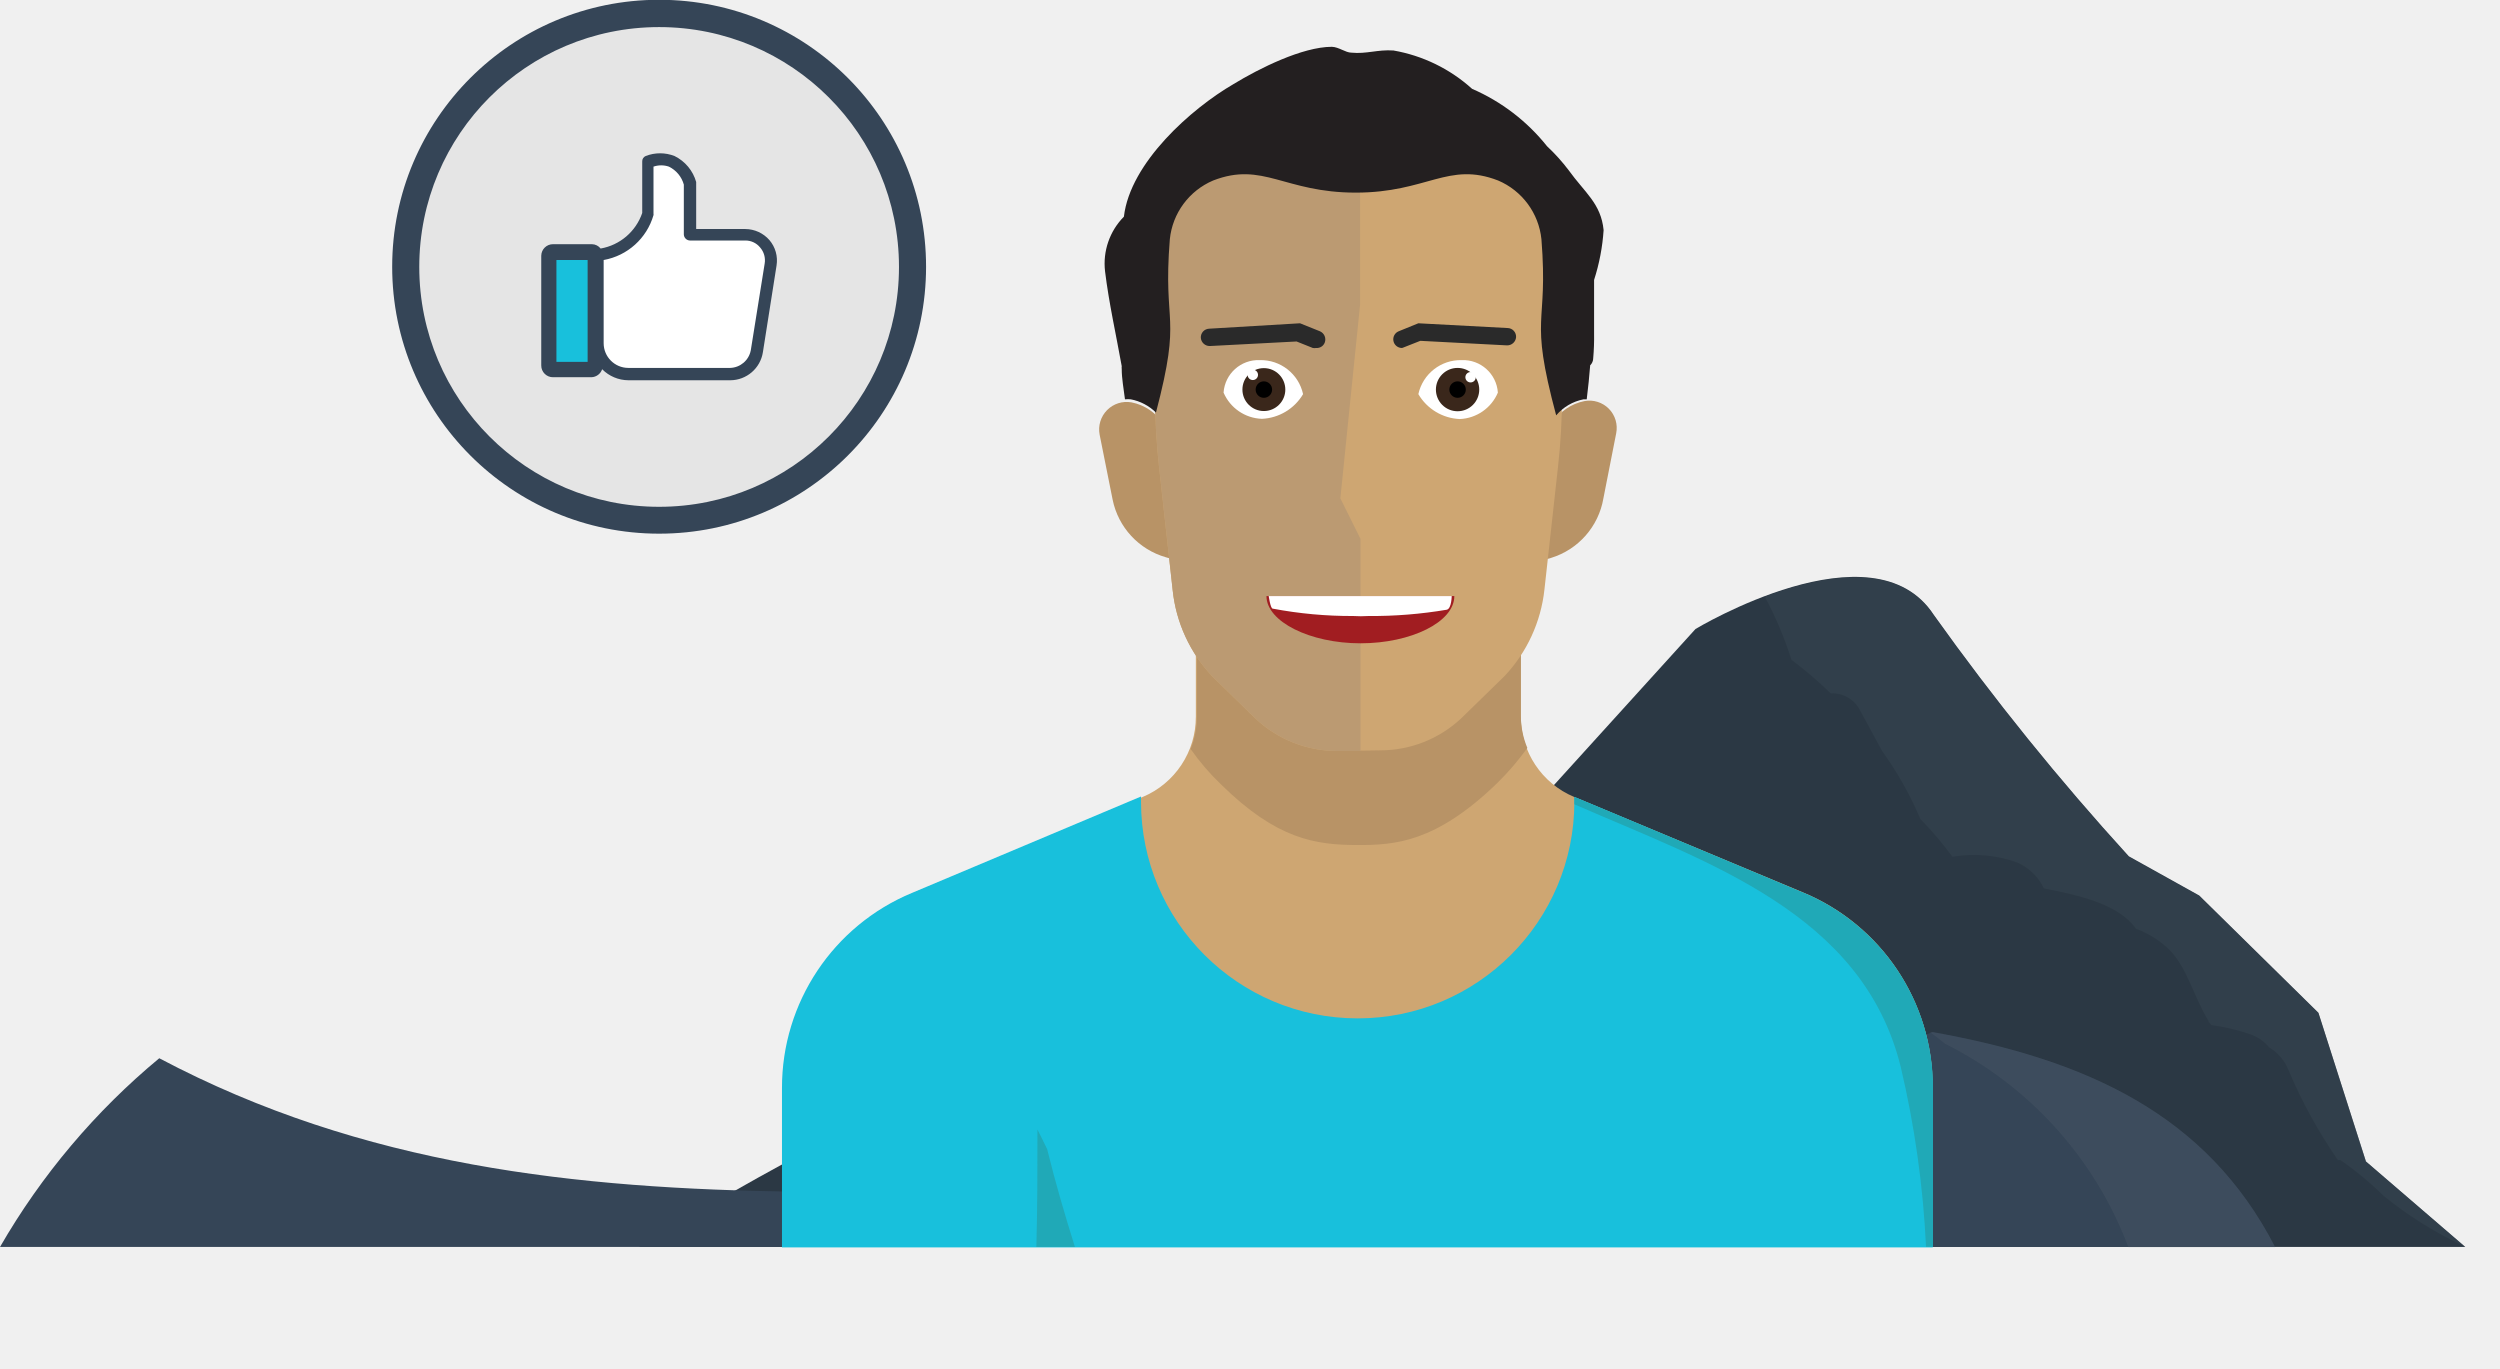
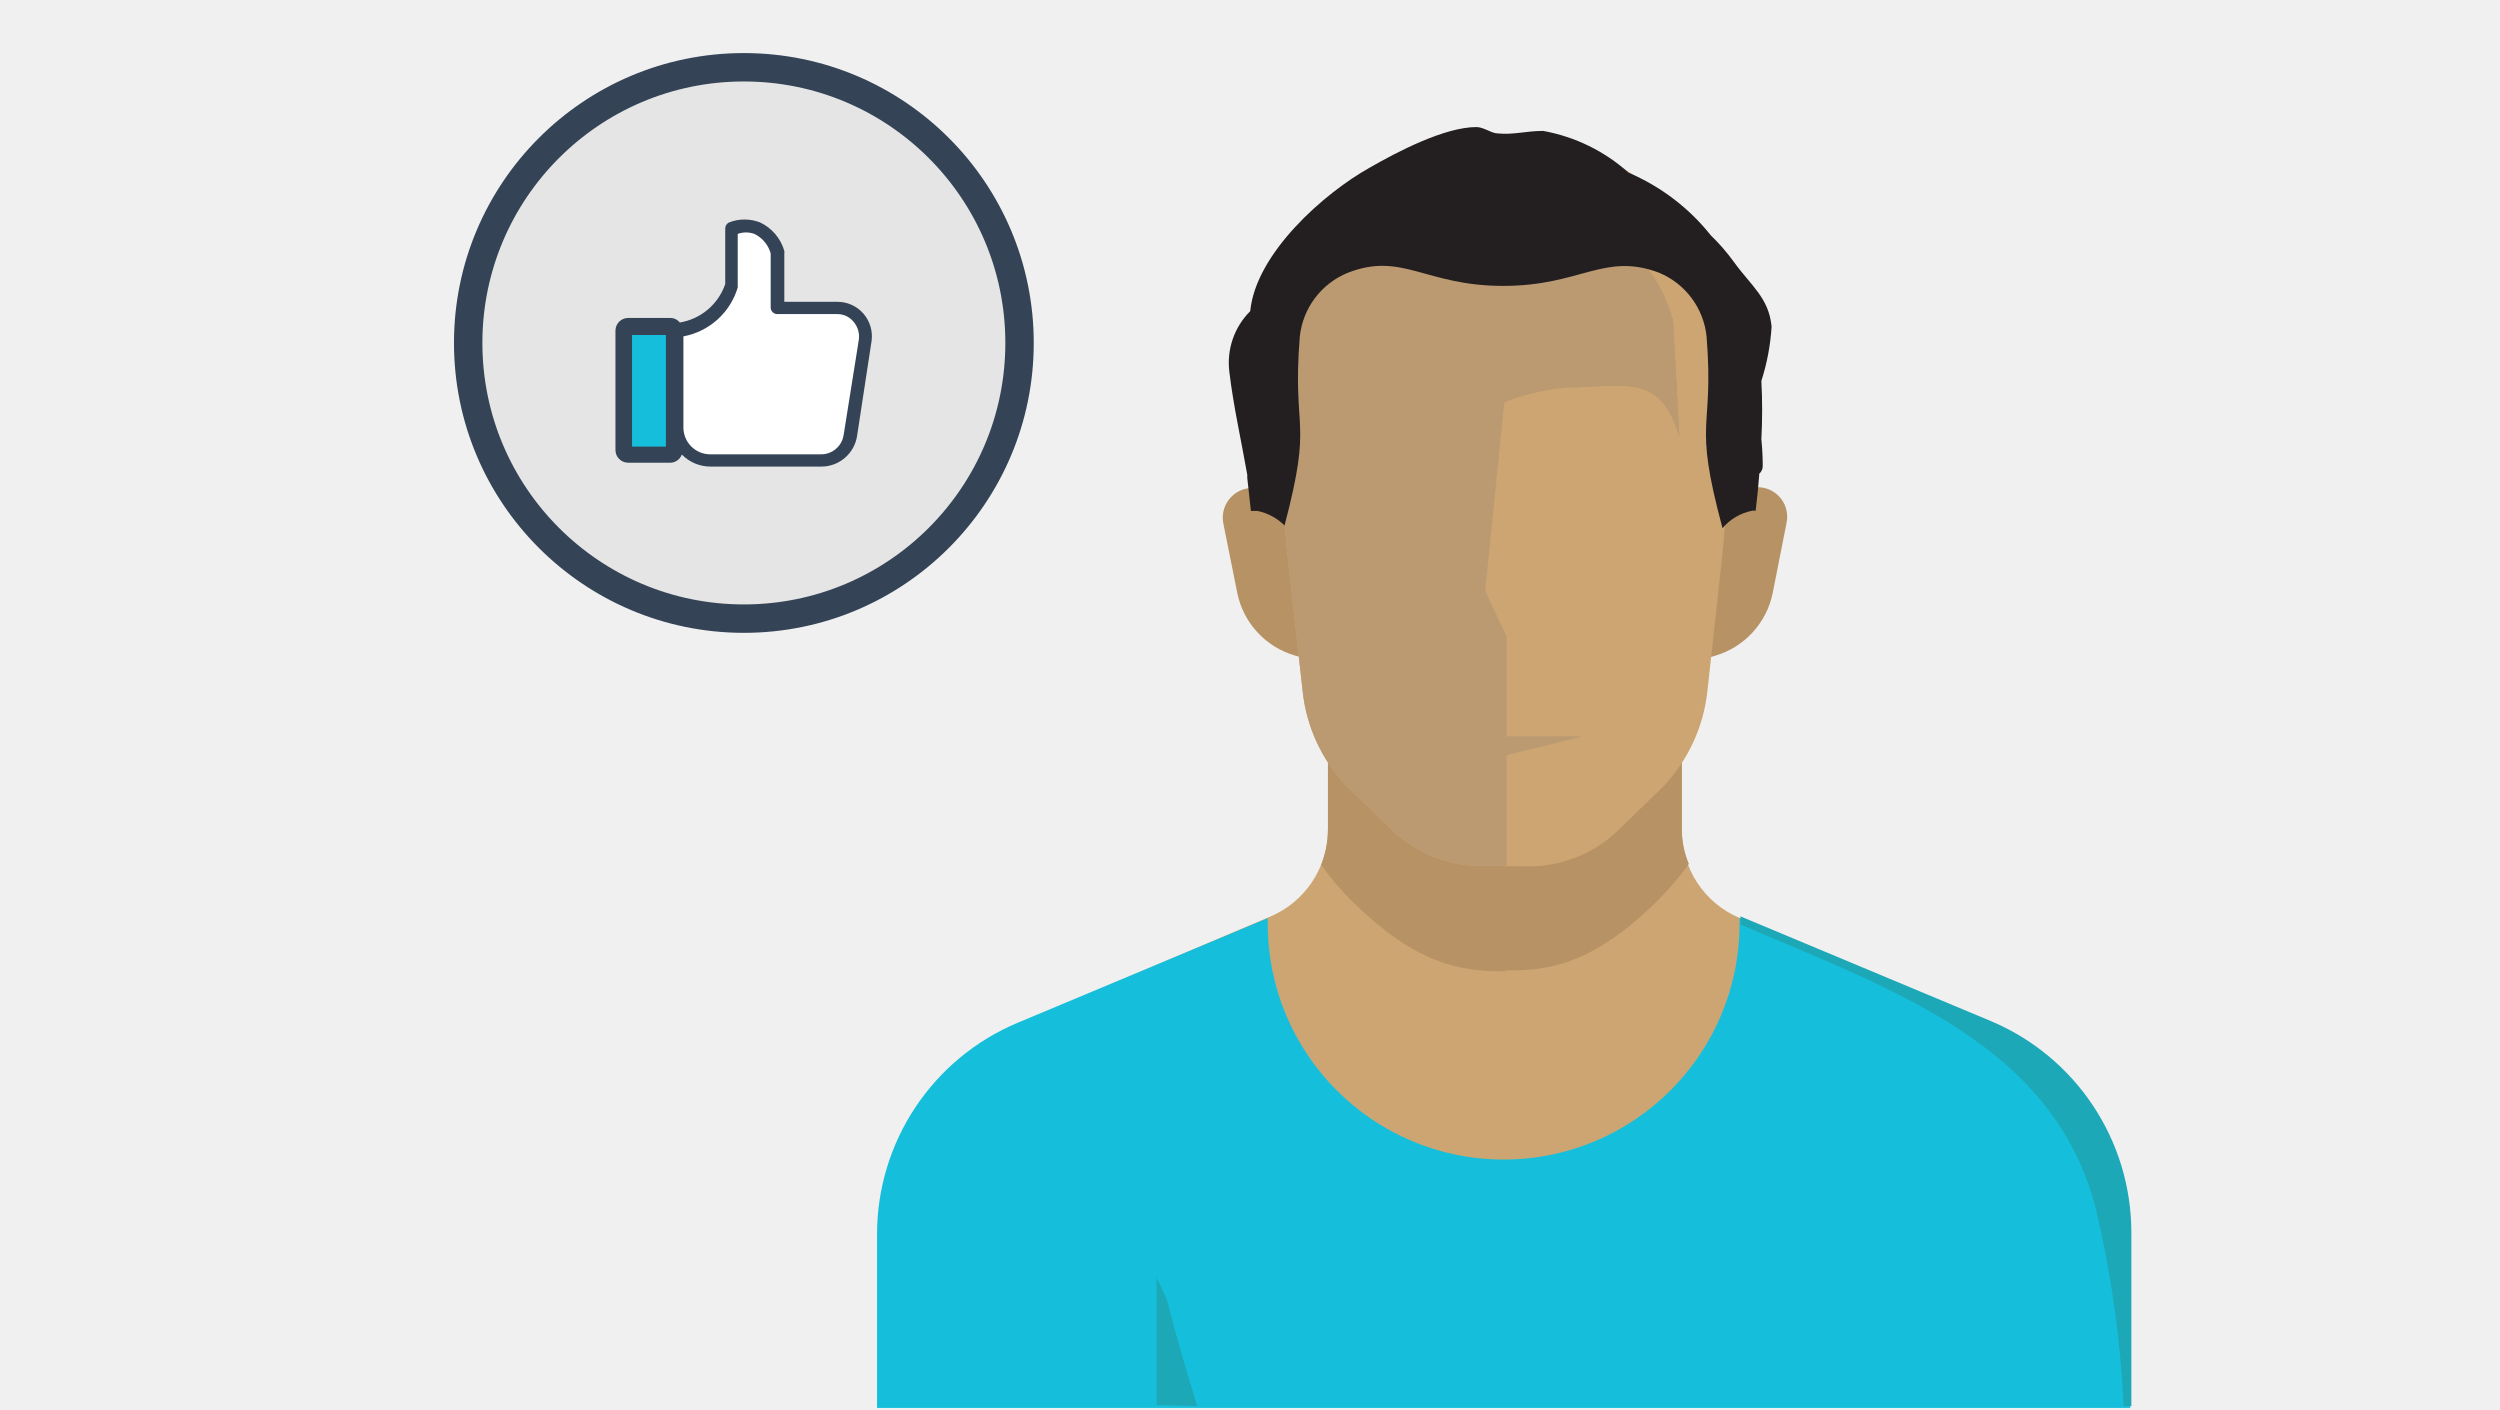
- <svg xmlns="http://www.w3.org/2000/svg" viewBox="0 0 115.38 63.16">
+ <svg xmlns="http://www.w3.org/2000/svg" id="Layer_1" data-name="Layer 1" viewBox="0 0 110 62">
  <defs>
-     <style>.cls-1,.cls-3,.cls-8{fill:none;}.cls-2{fill:#a11d21;}.cls-3{clip-rule:evenodd;}.cls-4{fill:#2b3844;}.cls-15,.cls-16,.cls-21,.cls-22,.cls-4,.cls-5,.cls-6,.cls-7,.cls-8{fill-rule:evenodd;}.cls-5{fill:#374651;opacity:0.5;}.cls-29,.cls-6{fill:#354557;}.cls-7{fill:#525e6b;opacity:0.3;}.cls-9{clip-path:url(#clip-path);}.cls-10{clip-path:url(#clip-path-2);}.cls-11{isolation:isolate;}.cls-12{clip-path:url(#clip-path-3);}.cls-13{clip-path:url(#clip-path-4);}.cls-14,.cls-21{fill:#cea672;}.cls-15,.cls-30{fill:#18c0dc;}.cls-16{fill:#20a9b7;}.cls-17{clip-path:url(#clip-path-6);}.cls-18{fill:#b89366;}.cls-19{clip-path:url(#clip-path-8);}.cls-20{clip-path:url(#clip-path-10);}.cls-22{fill:#bb9a72;}.cls-23{fill:#231f20;}.cls-24{fill:#fff;}.cls-25{fill:#3a271b;}.cls-26{fill:#2a2a2a;}.cls-27{clip-path:url(#clip-path-11);}.cls-28{fill:#e5e5e5;}</style>
+     <style>.cls-1,.cls-7,.cls-8{fill:none;}.cls-2,.cls-3{fill:#a01d21;}.cls-3{clip-path:url(#clip-path);}.cls-22,.cls-4,.cls-5,.cls-6{fill:#bb9a72;}.cls-4,.cls-5,.cls-7{clip-rule:evenodd;}.cls-5{clip-path:url(#clip-path-2);}.cls-15,.cls-16,.cls-21,.cls-22,.cls-8{fill-rule:evenodd;}.cls-9{clip-path:url(#clip-path-3);}.cls-10{clip-path:url(#clip-path-4);}.cls-11{isolation:isolate;}.cls-12{clip-path:url(#clip-path-5);}.cls-13{clip-path:url(#clip-path-6);}.cls-14,.cls-21{fill:#cda572;}.cls-15,.cls-26{fill:#15bfdb;}.cls-16{fill:#1da8b7;}.cls-17{clip-path:url(#clip-path-8);}.cls-18{fill:#b79265;}.cls-19{clip-path:url(#clip-path-10);}.cls-20{clip-path:url(#clip-path-12);}.cls-23{clip-path:url(#clip-path-15);}.cls-24{fill:#fff;}.cls-25{fill:#e5e5e5;stroke:#344456;stroke-miterlimit:10;stroke-width:1.25px;}.cls-27{fill:#344456;}.cls-28{clip-path:url(#clip-path-16);}.cls-29{clip-path:url(#clip-path-17);}.cls-30{fill:#231f20;}</style>
    <clipPath id="clip-path">
-       <rect id="SVGID" class="cls-1" x="36.18" y="27.79" width="53.02" height="29.74" />
+       <path id="SVGID" class="cls-2" d="M61.82,30.78v-.05" />
    </clipPath>
    <clipPath id="clip-path-2">
-       <rect id="SVGID-2" data-name="SVGID" class="cls-1" x="36.18" y="2.04" width="54.01" height="56.26" />
+       <path class="cls-4" d="M73.61,14.09" />
    </clipPath>
    <clipPath id="clip-path-3">
-       <rect id="SVGID-3" data-name="SVGID" class="cls-1" x="36.18" y="26.8" width="54.01" height="31.51" />
+       <rect id="SVGID-2" data-name="SVGID" class="cls-1" x="38.7" y="31.02" width="55.02" height="30.87" />
    </clipPath>
    <clipPath id="clip-path-4">
-       <path id="SVGID-4" data-name="SVGID" class="cls-3" d="M89.2,57.53V50.18a9.71,9.71,0,0,0-6-9L72.65,36.78a4,4,0,0,1-2.46-3.7V27.79h-15v5.29a4,4,0,0,1-2.45,3.7l-10.6,4.44a9.71,9.71,0,0,0-6,9v7.35Z" />
+       <rect id="SVGID-3" data-name="SVGID" class="cls-1" x="38.7" y="4.3" width="56.05" height="58.39" />
+     </clipPath>
+     <clipPath id="clip-path-5">
+       <rect id="SVGID-4" data-name="SVGID" class="cls-1" x="38.7" y="29.99" width="56.05" height="32.7" />
    </clipPath>
    <clipPath id="clip-path-6">
-       <path id="SVGID-6" data-name="SVGID" class="cls-3" d="M62.69,39c1.67,0,3.57-.11,6.4-2.85a12.36,12.36,0,0,0,1.4-1.63,3.87,3.87,0,0,1-.3-1.48V29.81a4.84,4.84,0,0,1-1.87,2l0-.18a5.83,5.83,0,0,0-.82-1.82,1.53,1.53,0,0,0-1.28-.66h-7a1.56,1.56,0,0,0-1.29.66,6,6,0,0,0-.81,1.82l0,.18a4.82,4.82,0,0,1-1.88-2v3.28a4.06,4.06,0,0,1-.29,1.48,11,11,0,0,0,1.4,1.63C58.93,38.74,60.71,39,62.69,39" />
+       <path id="SVGID-5" data-name="SVGID" class="cls-7" d="M93.73,61.89V54.26A10.08,10.08,0,0,0,87.54,45l-11-4.61A4.15,4.15,0,0,1,74,36.52V31H58.43v5.5a4.16,4.16,0,0,1-2.54,3.83L44.89,45a10.08,10.08,0,0,0-6.19,9.3v7.63Z" />
    </clipPath>
    <clipPath id="clip-path-8">
-       <path id="SVGID-8" data-name="SVGID" class="cls-3" d="M54.18,20.36l-.49-.79a2.25,2.25,0,0,0-1.47-1,1.27,1.27,0,0,0-1.47,1.49l.6,3a3.49,3.49,0,0,0,2.46,2.66l.87.25Z" />
+       <path id="SVGID-7" data-name="SVGID" class="cls-7" d="M66.22,42.7c1.72,0,3.69-.11,6.64-3a12.51,12.51,0,0,0,1.45-1.69A4,4,0,0,1,74,36.52v-3.4a5,5,0,0,1-2,2.06L72,35a6.18,6.18,0,0,0-.85-1.89,1.62,1.62,0,0,0-1.34-.69H62.61a1.63,1.63,0,0,0-1.34.69A6.4,6.4,0,0,0,60.43,35l0,.18a5,5,0,0,1-2-2.07v3.41a4.17,4.17,0,0,1-.3,1.53,11.84,11.84,0,0,0,1.45,1.69c2.73,2.65,4.58,3,6.64,3" />
    </clipPath>
    <clipPath id="clip-path-10">
-       <path id="SVGID-10" data-name="SVGID" class="cls-3" d="M70.71,26l.87-.25A3.49,3.49,0,0,0,74,23l.59-3a1.26,1.26,0,0,0-1.46-1.49,2.25,2.25,0,0,0-1.47,1l-.49.79Z" />
+       <path id="SVGID-9" data-name="SVGID" class="cls-7" d="M57.38,23.31l-.51-.82a2.26,2.26,0,0,0-1.52-1A1.31,1.31,0,0,0,53.82,23l.62,3.09A3.62,3.62,0,0,0,57,28.85l.9.26Z" />
    </clipPath>
-     <clipPath id="clip-path-11">
-       <path id="SVGID-11" data-name="SVGID" class="cls-2" d="M67.12,27.51v0c0,1.2-2,2.18-4.33,2.18s-4.34-1-4.34-2.18v0Z" />
+     <clipPath id="clip-path-12">
+       <path id="SVGID-11" data-name="SVGID" class="cls-7" d="M74.53,29.11l.91-.25A3.63,3.63,0,0,0,78,26.09L78.61,23a1.3,1.3,0,0,0-1.52-1.54,2.24,2.24,0,0,0-1.52,1l-.52.82Z" />
+     </clipPath>
+     <clipPath id="clip-path-15">
+       <path id="SVGID-14" data-name="SVGID" class="cls-3" d="M70.82,30.73v.05" />
+     </clipPath>
+     <clipPath id="clip-path-16">
+       <path class="cls-5" d="M73.61,14.09c-.8-2.61-2.09-3.62-4.49-3.51l-.48,0c-5,.47-7.43,3.65-7.16,9.46.06,1.44.2,2.89.37,4.33.38-4.42,2.74-6.88,7.08-7.33l.5,0c2.38-.11,3.68-.41,4.46,2.15" />
+     </clipPath>
+     <clipPath id="clip-path-17">
+       <rect class="cls-6" x="14.86" y="-85.53" width="96.22" height="360.36" transform="translate(-4.28 2.99) rotate(-2.63)" />
    </clipPath>
  </defs>
-   <g id="Layer_2" data-name="Layer 2">
-     <g id="Layer_1-2" data-name="Layer 1">
-       <path class="cls-4" d="M113.78,57.55l-4.59-3.95L107,46.74l-5.5-5.41-3.25-1.81a119.46,119.46,0,0,1-9-11.14c-2.8-4.3-11,.65-11,.65L69.48,38.7s-2.25,4.1-13,6.4c-9.73,2.07-24.27,10.8-27,12.45Z" />
-       <path class="cls-5" d="M113.77,57.55l-4.57-3.93L107,46.76l-5.5-5.41-3.25-1.8a121.86,121.86,0,0,1-9-11.15c-1.65-2.54-5.18-1.85-7.8-.86a16.84,16.84,0,0,1,1.23,2.91A18,18,0,0,1,84.49,32a1.44,1.44,0,0,1,1.38.83l1,1.84a16.09,16.09,0,0,1,1.76,3.13,16.38,16.38,0,0,1,1.48,1.74,5.89,5.89,0,0,1,3,.27A2.46,2.46,0,0,1,94.33,41c1.69.33,3.45.74,4.25,1.86a4.5,4.5,0,0,1,1.52.95c.84.82,1.18,2.28,1.82,3.29,0,.07.09.14.14.21a8.93,8.93,0,0,1,1.87.45,2,2,0,0,1,.8.58,2.16,2.16,0,0,1,.87,1,23.14,23.14,0,0,0,2.3,4.2l.12,0a15.32,15.32,0,0,1,2,1.66,17.94,17.94,0,0,0,3.61,2.27Z" />
-       <path class="cls-6" d="M89.19,47.63a96.76,96.76,0,0,1-22.33,6A195.94,195.94,0,0,1,36.73,55c-10.1-.14-19.95-1.17-29.38-6.16A32.25,32.25,0,0,0,0,57.55H105C101.83,51.4,96.25,48.9,89.19,47.63Z" />
-       <path class="cls-7" d="M98.23,57.56H105c-3.15-6.15-8.73-8.66-15.79-9.92l-.13,0c.23.16.46.34.69.53A17.34,17.34,0,0,1,98.23,57.56Z" />
-       <path class="cls-8" d="M115.38,57.45h-105c8.67-15,29-21.82,51.68-15.07C85.16,49.27,107.61,42.31,115.38,57.45Z" />
-       <g class="cls-9">
-         <g class="cls-10">
-           <g class="cls-11">
+   <path class="cls-8" d="M120.9,61.94h-109C20.94,46.36,42,39.29,65.58,46.3,89.53,53.44,112.84,46.23,120.9,61.94Z" />
+   <g class="cls-9">
+     <g class="cls-10">
+       <g class="cls-11">
+         <g class="cls-12">
+           <g class="cls-13">
            <g class="cls-12">
-               <g class="cls-13">
-                 <g class="cls-12">
-                   <rect class="cls-14" x="30.56" y="22.16" width="64.27" height="41" />
-                 </g>
-               </g>
+               <rect class="cls-14" x="32.87" y="25.18" width="66.7" height="42.55" />
            </g>
          </g>
        </g>
      </g>
-       <path id="SVGID-12" data-name="SVGID" class="cls-15" d="M83.24,41.21,72.66,36.78V37a10,10,0,1,1-20,0v-.24L42.09,41.21a9.73,9.73,0,0,0-6,9v7.36H89.2V50.19a9.73,9.73,0,0,0-6-9" />
-       <path class="cls-16" d="M83.24,41.21,72.66,36.78V37s0,.08,0,.12c6.12,2.68,13.3,5,15.06,12.11a45.45,45.45,0,0,1,1.17,8.31h.32V50.18A9.73,9.73,0,0,0,83.24,41.21Z" />
-       <path class="cls-16" d="M49.61,57.55c-.47-1.5-.91-3-1.28-4.51-.15-.3-.29-.61-.45-.91,0,1.8,0,3.61-.05,5.42Z" />
-       <g class="cls-17">
-         <g class="cls-10">
-           <rect class="cls-18" x="49.27" y="23.51" width="26.84" height="21.15" />
-         </g>
-       </g>
-       <g class="cls-19">
-         <g class="cls-10">
-           <rect class="cls-18" x="45.1" y="12.93" width="15.21" height="18.65" />
-         </g>
-       </g>
-       <g class="cls-20">
-         <rect class="cls-18" x="65.08" y="12.92" width="15.21" height="18.65" />
-       </g>
-       <path class="cls-21" d="M63.7,34.63a5.45,5.45,0,0,0,3.74-1.48l2-1.95a6.91,6.91,0,0,0,1.84-4l.62-5.61a29.28,29.28,0,0,0,.19-3.37V12.54a8.6,8.6,0,0,0-8.6-8.6H61.91a8.6,8.6,0,0,0-8.6,8.6v5.71a29.28,29.28,0,0,0,.19,3.37l.62,5.61a6.84,6.84,0,0,0,1.84,4l2,1.95a5.5,5.5,0,0,0,3.75,1.48Z" />
-       <path class="cls-22" d="M62.77,3.94h-.86a8.6,8.6,0,0,0-8.6,8.6v5.71a29.28,29.28,0,0,0,.19,3.37l.62,5.61a6.84,6.84,0,0,0,1.84,4l2,1.95a5.5,5.5,0,0,0,3.75,1.48h1.08V24.87L61.86,23l.91-8.93Z" />
-       <path class="cls-23" d="M73.57,15.39c0-.89,0-1.71,0-2.47a9.54,9.54,0,0,0,.44-2.3c-.12-1.23-.88-1.74-1.61-2.76a8.76,8.76,0,0,0-1-1.11A9,9,0,0,0,67.94,4.1a7.28,7.28,0,0,0-3.63-1.77c-.73-.05-1.25.17-1.94.1-.27,0-.58-.26-.9-.27-1.36,0-3.36,1-4.54,1.72C55,5,52.16,7.5,51.87,10A3.08,3.08,0,0,0,51,12.52c.18,1.47.51,2.93.77,4.38a.5.5,0,0,0,0,.13c0,.45.09.91.15,1.4a1.23,1.23,0,0,1,.27,0,2.26,2.26,0,0,1,1.16.61c1.22-4.64.31-3.89.64-8a3.31,3.31,0,0,1,2-2.71c2.3-.89,3.28.56,6.58.56s4.27-1.45,6.57-.56a3.31,3.31,0,0,1,2,2.71c.33,4.15-.6,3.34.68,8.13h0a2.21,2.21,0,0,1,1.26-.74h.15c.07-.55.12-1.07.16-1.57a.46.46,0,0,0,.14-.33A11,11,0,0,0,73.57,15.39Z" />
-       <path class="cls-24" d="M65.46,18.19a2,2,0,0,1,2-1.57,1.61,1.61,0,0,1,1.67,1.5,2,2,0,0,1-1.76,1.22A2.33,2.33,0,0,1,65.46,18.19Z" />
-       <circle class="cls-25" cx="67.27" cy="17.98" r="1" />
-       <circle cx="67.27" cy="17.98" r="0.38" />
-       <circle class="cls-24" cx="67.87" cy="17.41" r="0.24" />
-       <path class="cls-26" d="M60.74,16.06a.4.4,0,0,1-.15,0l-.75-.3-4,.21a.41.41,0,0,1-.42-.38.4.4,0,0,1,.38-.42L60,14.92l.92.37a.41.41,0,0,1,.22.52A.39.39,0,0,1,60.74,16.06Z" />
-       <path class="cls-26" d="M64.7,16.06a.4.4,0,0,1-.15-.77l.91-.37,4.13.22a.4.4,0,0,1,.38.42.41.41,0,0,1-.42.38l-4-.21-.76.3A.32.32,0,0,1,64.7,16.06Z" />
-       <path class="cls-24" d="M60.14,18.19a2,2,0,0,0-2-1.57,1.61,1.61,0,0,0-1.67,1.5,2,2,0,0,0,1.77,1.21A2.33,2.33,0,0,0,60.14,18.19Z" />
-       <circle class="cls-25" cx="58.33" cy="17.98" r="0.99" />
-       <circle cx="58.33" cy="17.98" r="0.38" />
-       <circle class="cls-24" cx="57.82" cy="17.3" r="0.24" />
-       <path id="SVGID-13" data-name="SVGID" class="cls-2" d="M67.12,27.51v0c0,1.2-2,2.18-4.33,2.18s-4.34-1-4.34-2.18v0Z" />
-       <g class="cls-27">
-         <path class="cls-24" d="M66.77,28.14a20.69,20.69,0,0,1-3.61.29,5.63,5.63,0,0,1-.71,0,19.52,19.52,0,0,1-3.71-.34c-.11,0-.19-.61-.19-.61H67S67,28.09,66.77,28.14Z" />
-       </g>
-       <circle class="cls-28" cx="30.42" cy="12.32" r="11.69" />
-       <path class="cls-29" d="M30.42,24.63A12.32,12.32,0,1,1,42.74,12.32,12.32,12.32,0,0,1,30.42,24.63Zm0-23.38A11.07,11.07,0,1,0,41.49,12.32,11.07,11.07,0,0,0,30.42,1.25Z" />
-       <path class="cls-24" d="M27.65,11.76a2.81,2.81,0,0,0,2.24-1.89V7.48a1.41,1.41,0,0,1,2,1v2.35H34.4a1.18,1.18,0,0,1,1.16,1.37l-.63,4a1.25,1.25,0,0,1-1.23,1.06H29a1.42,1.42,0,0,1-1.42-1.43V11.73Z" />
-       <rect class="cls-30" x="25.33" y="11.62" width="2.14" height="5.43" rx="0.18" ry="0.18" />
-       <path class="cls-29" d="M35.51,11.08a1.49,1.49,0,0,0-1.11-.51H32.13V8.5a.38.38,0,0,0,0-.1,1.92,1.92,0,0,0-1-1.2,1.83,1.83,0,0,0-1.33,0,.26.26,0,0,0-.16.25V9.83a2.48,2.48,0,0,1-1.92,1.64.52.52,0,0,0-.4-.2H25.52a.54.54,0,0,0-.54.53v5.07a.54.54,0,0,0,.54.54h1.77a.54.54,0,0,0,.5-.37,1.72,1.72,0,0,0,1.21.51h4.7a1.53,1.53,0,0,0,1.51-1.3l.63-4A1.45,1.45,0,0,0,35.51,11.08ZM27.12,16.7H25.68V12h1.44Zm8.17-4.53-.64,4a1,1,0,0,1-.95.81H29a1.14,1.14,0,0,1-1.14-1.14V12a2.93,2.93,0,0,0,2.3-2.07.13.13,0,0,0,0-.06V7.69a1.1,1.1,0,0,1,.71,0,1.31,1.31,0,0,1,.69.83v2.3a.29.29,0,0,0,.28.28H34.4a.87.87,0,0,1,.68.32A.9.9,0,0,1,35.29,12.17Z" />
    </g>
  </g>
+   <path id="SVGID-15" data-name="SVGID" class="cls-15" d="M87.54,45l-11-4.61v.25a10.38,10.38,0,1,1-20.76,0v-.24l-11,4.6a10.09,10.09,0,0,0-6.19,9.31v7.64H93.73V54.28A10.09,10.09,0,0,0,87.54,45" />
+   <path class="cls-16" d="M87.58,44.92l-11-4.6v.24s0,.08,0,.12C83,43.46,90.4,45.87,92.23,53.25a46.87,46.87,0,0,1,1.21,8.62h.34V54.23A10.1,10.1,0,0,0,87.58,44.92Z" />
+   <path class="cls-16" d="M52.68,61.87c-.48-1.55-.94-3.11-1.33-4.67-.15-.32-.29-.64-.46-1,0,1.87,0,3.75,0,5.62Z" />
+   <g class="cls-17">
+     <g class="cls-10">
+       <rect class="cls-18" x="52.29" y="26.58" width="27.86" height="21.95" />
+     </g>
+   </g>
+   <g class="cls-19">
+     <g class="cls-10">
+       <rect class="cls-18" x="47.96" y="15.59" width="15.78" height="19.36" />
+     </g>
+   </g>
+   <g class="cls-20">
+     <g class="cls-10">
+       <rect class="cls-18" x="68.69" y="15.59" width="15.78" height="19.36" />
+     </g>
+   </g>
+   <g class="cls-10">
+     <path class="cls-21" d="M67.26,38.12a5.67,5.67,0,0,0,3.89-1.54l2.06-2a7.23,7.23,0,0,0,1.91-4.12l.64-5.83a31.27,31.27,0,0,0,.2-3.49V15.19A8.92,8.92,0,0,0,67,6.27H65.4a8.92,8.92,0,0,0-8.92,8.92v5.93a31.26,31.26,0,0,0,.19,3.49l.65,5.83a7.16,7.16,0,0,0,1.9,4.12l2.07,2a5.66,5.66,0,0,0,3.89,1.54Z" />
+     <path class="cls-22" d="M66.29,6.27H65.4a8.92,8.92,0,0,0-8.92,8.92v5.93a31.26,31.26,0,0,0,.19,3.49l.65,5.83a7.16,7.16,0,0,0,1.9,4.12l2.07,2a5.66,5.66,0,0,0,3.89,1.54h1.11V28l-.94-2,.94-9.27Z" />
+   </g>
+   <path id="SVGID-16" data-name="SVGID" class="cls-2" d="M61.82,30.78v-.05" />
+   <path id="SVGID-17" data-name="SVGID" class="cls-2" d="M70.82,30.73v.05" />
+   <g class="cls-23">
+     <path class="cls-24" d="M70.45,31.39a21.52,21.52,0,0,1-3.74.3H66a20.51,20.51,0,0,1-3.85-.36c-.11,0-.2-.64-.2-.64h8.8S70.65,31.34,70.45,31.39Z" />
+   </g>
+   <circle class="cls-25" cx="32.73" cy="15.09" r="12.13" />
+   <path class="cls-24" d="M29.85,14.52a2.91,2.91,0,0,0,2.33-2V10.08a1.46,1.46,0,0,1,2,1.05v2.44h2.64A1.22,1.22,0,0,1,38.06,15l-.65,4.15a1.3,1.3,0,0,1-1.28,1.09H31.25a1.48,1.48,0,0,1-1.48-1.48V14.48Z" />
+   <rect class="cls-26" x="27.45" y="14.37" width="2.22" height="5.64" rx="0.19" ry="0.19" />
+   <path class="cls-27" d="M38,13.81a1.51,1.51,0,0,0-1.16-.53H34.51V11.13a.29.29,0,0,0,0-.09,2,2,0,0,0-1.06-1.25,1.87,1.87,0,0,0-1.38,0,.3.3,0,0,0-.16.27v2.44a2.55,2.55,0,0,1-2,1.69.53.53,0,0,0-.42-.2H27.64a.56.56,0,0,0-.56.55v5.26a.56.56,0,0,0,.56.56h1.83A.55.55,0,0,0,30,20a1.77,1.77,0,0,0,1.26.53h4.88a1.59,1.59,0,0,0,1.57-1.34L38.35,15A1.52,1.52,0,0,0,38,13.81ZM29.3,19.65H27.81V14.74H29.3ZM37.78,15l-.66,4.14a1,1,0,0,1-1,.85H31.25a1.18,1.18,0,0,1-1.18-1.19v-4a3.08,3.08,0,0,0,2.39-2.15s0,0,0-.07V10.29a1.1,1.1,0,0,1,.73,0,1.36,1.36,0,0,1,.72.86v2.38a.29.29,0,0,0,.29.29h2.64a.91.91,0,0,1,.71.33A1,1,0,0,1,37.78,15Z" />
+   <path class="cls-22" d="M73.61,14.09" />
+   <path class="cls-22" d="M73.61,14.09c-.8-2.61-2.09-3.62-4.49-3.51l-.48,0c-5,.47-7.43,3.65-7.16,9.46.06,1.44.2,2.89.37,4.33.38-4.42,2.74-6.88,7.08-7.33l.5,0c2.38-.11,3.68-.41,4.46,2.15" />
+   <g class="cls-28">
+     <rect class="cls-6" x="14.86" y="-85.53" width="96.22" height="360.36" transform="translate(-4.28 2.99) rotate(-2.63)" />
+     <g class="cls-29">
+       <rect class="cls-6" x="49.92" y="-25.39" width="35.92" height="85.87" transform="translate(-0.73 3.13) rotate(-2.63)" />
+     </g>
+   </g>
+   <path class="cls-30" d="M77.5,19.33a24.1,24.1,0,0,0,0-2.57,9.71,9.71,0,0,0,.45-2.39c-.12-1.27-.91-1.8-1.67-2.86a8.69,8.69,0,0,0-1-1.15A9.28,9.28,0,0,0,71.66,7.6,7.68,7.68,0,0,0,67.9,5.76c-.76,0-1.3.18-2,.11-.27,0-.6-.27-.93-.28-1.41,0-3.49,1.09-4.71,1.79-2,1.12-5,3.76-5.25,6.31a3.21,3.21,0,0,0-.92,2.66c.18,1.52.52,3,.79,4.54a.78.78,0,0,0,0,.14c.05.46.1.94.16,1.45h.28a2.38,2.38,0,0,1,1.2.64c1.27-4.81.33-4,.67-8.3A3.42,3.42,0,0,1,59.31,12c2.39-.93,3.41.58,6.83.58S70.58,11.09,73,12a3.42,3.42,0,0,1,2.09,2.81c.34,4.31-.63,3.47.7,8.43h0a2.29,2.29,0,0,1,1.31-.77h.15c.07-.57.12-1.11.16-1.63a.44.44,0,0,0,.15-.34A11.47,11.47,0,0,0,77.5,19.33Z" />
+   <polygon class="cls-22" points="69.63 32.4 65.48 32.4 65.48 33.43 69.63 32.4" />
</svg>
